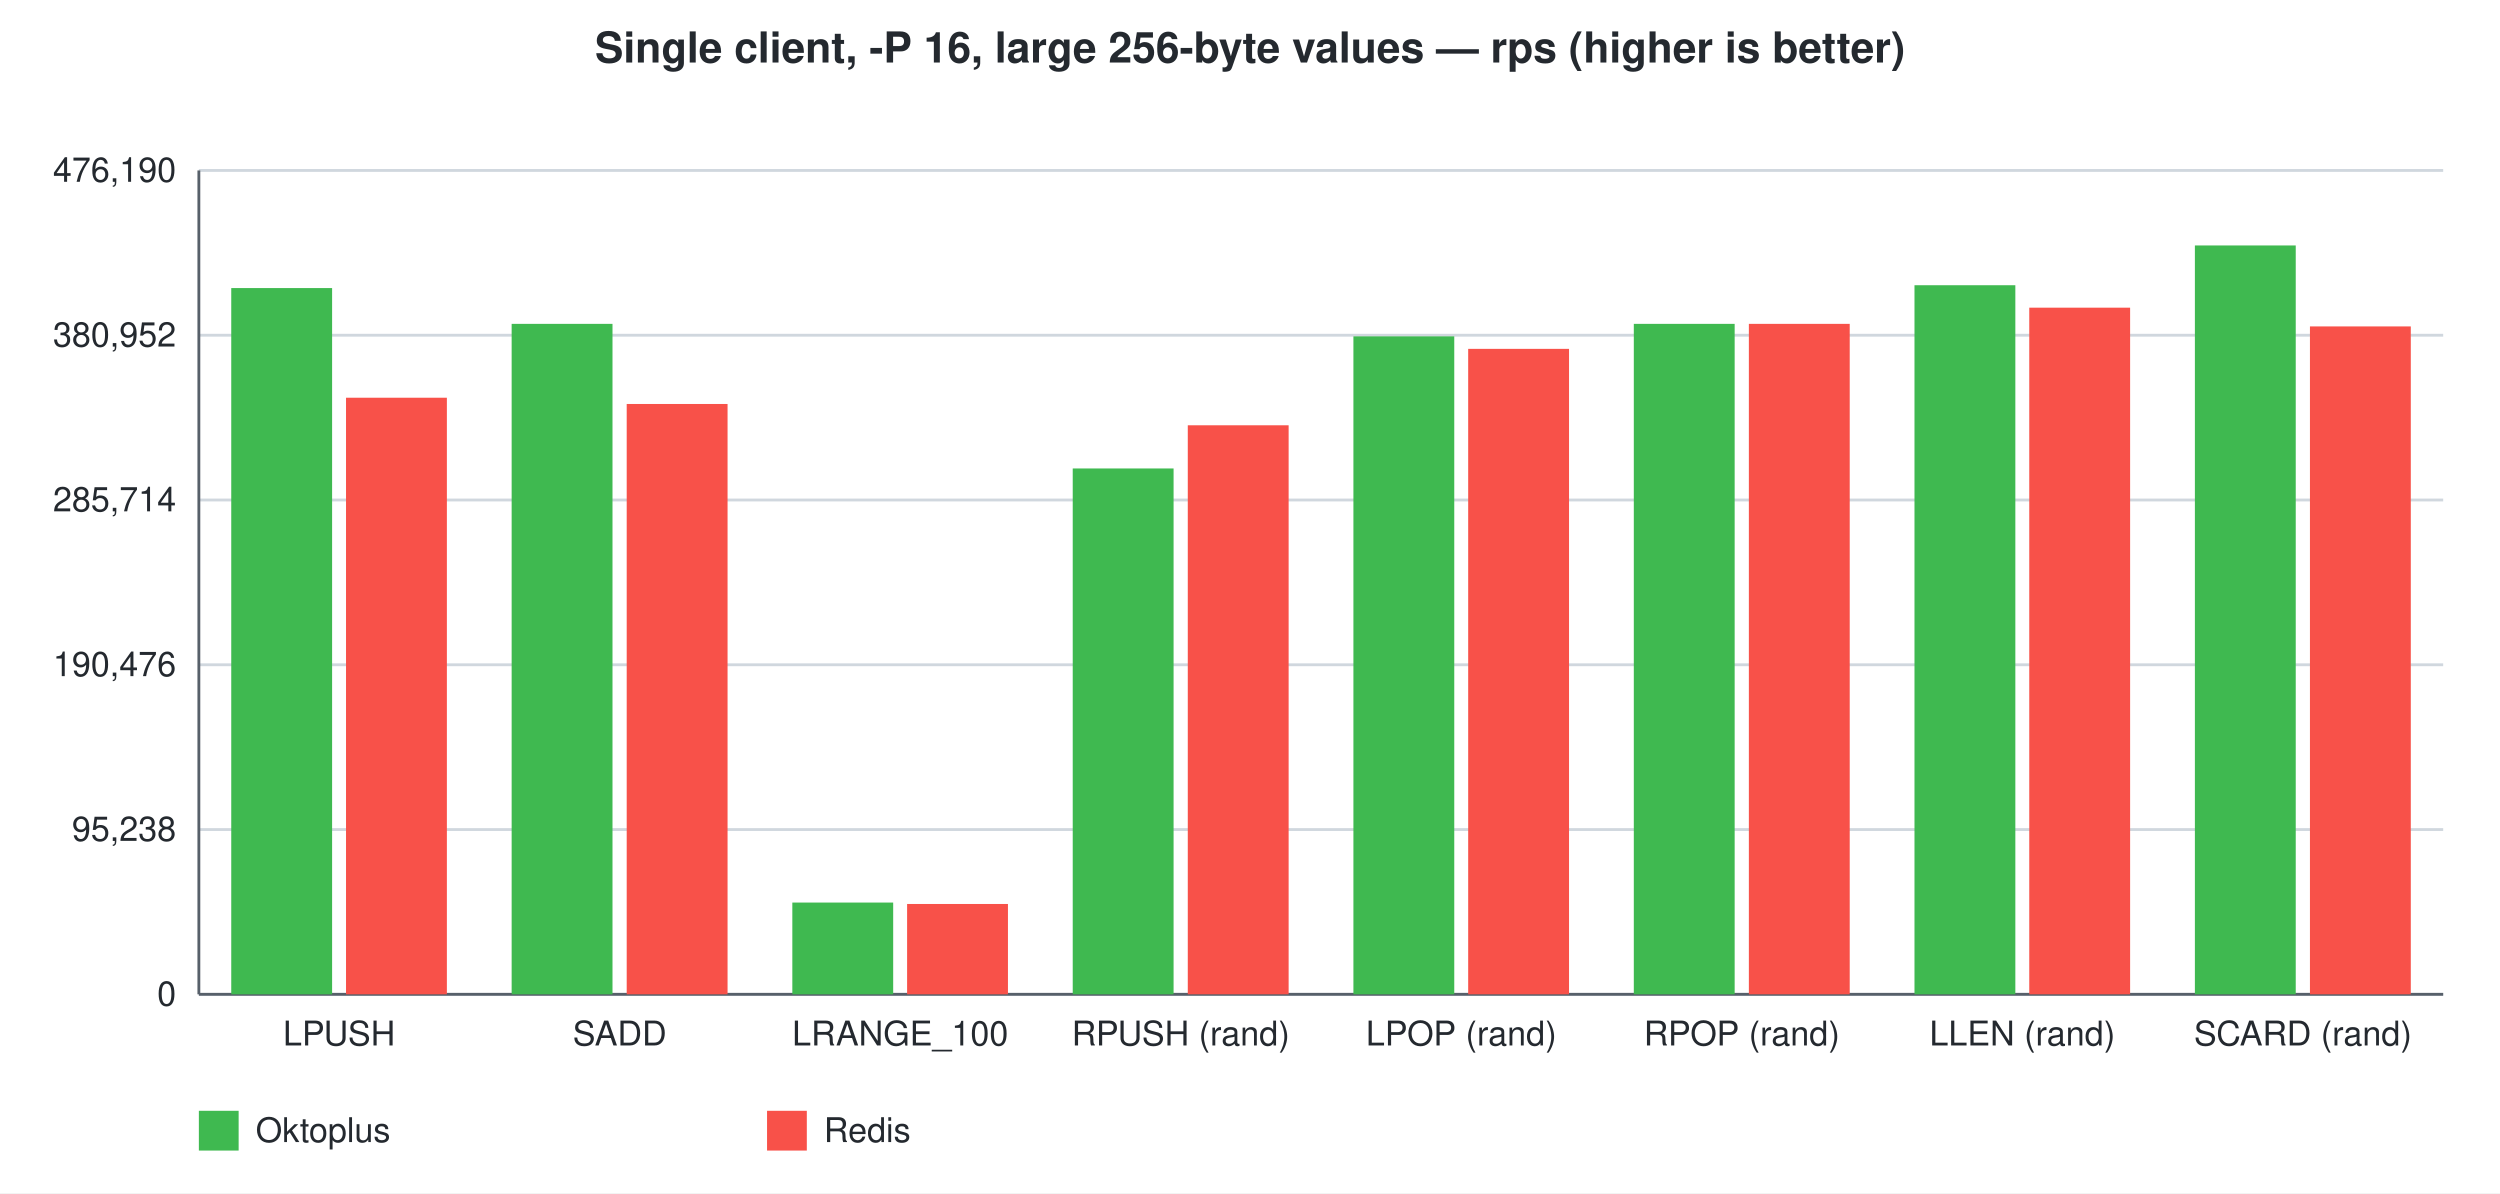
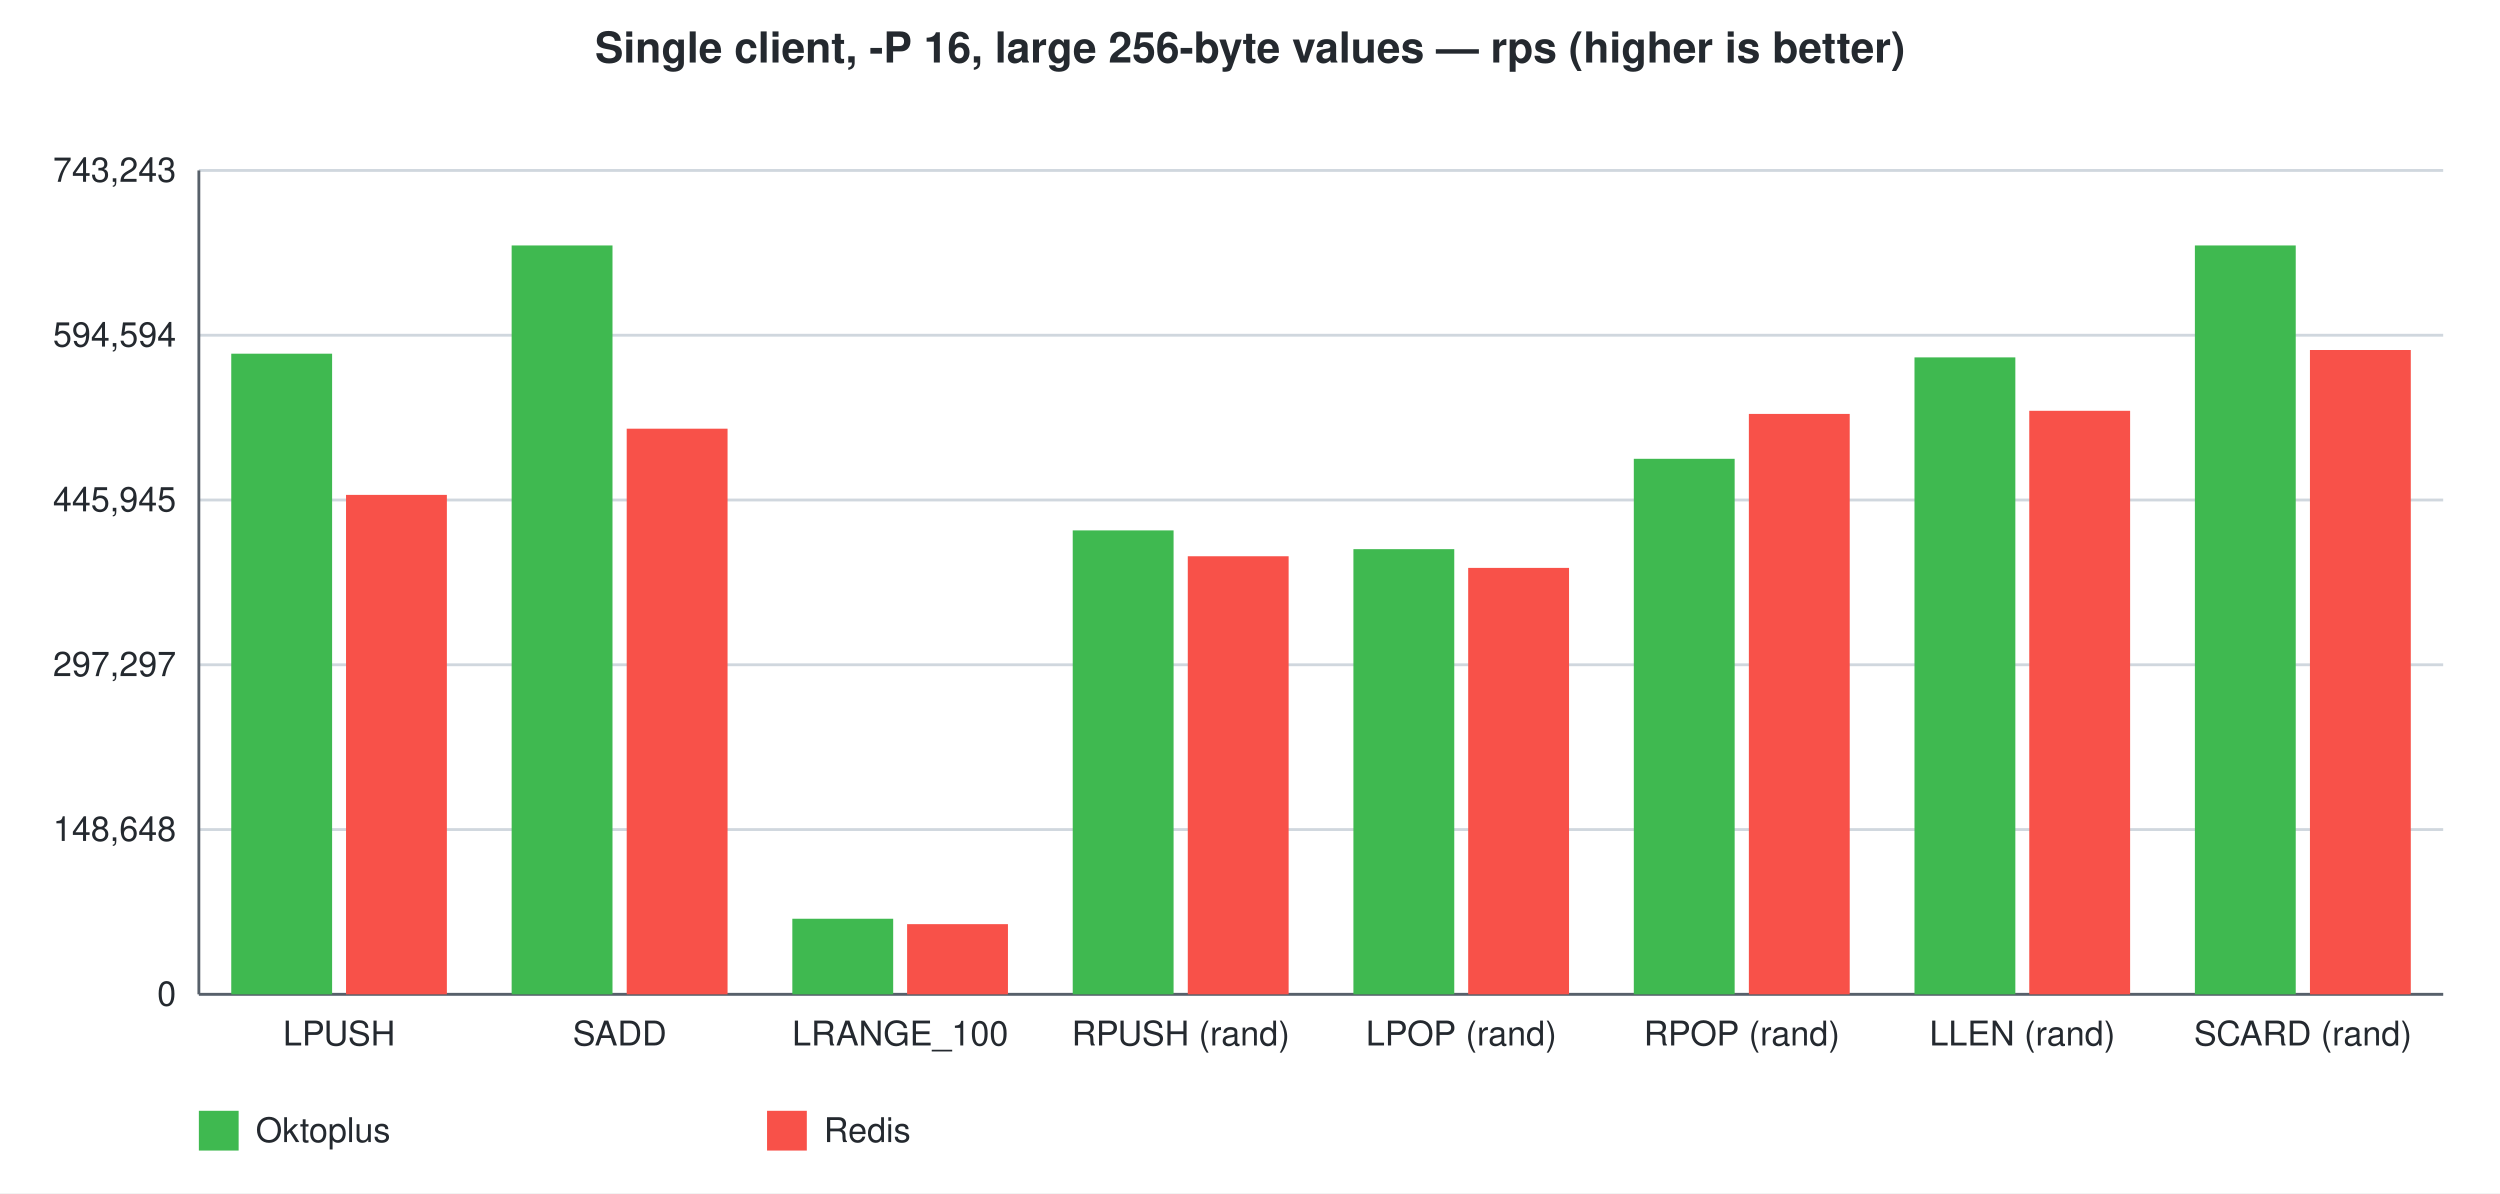
<svg xmlns="http://www.w3.org/2000/svg" width="880" height="420" viewBox="0 0 880 420" font-family="-apple-system, Segoe UI, Helvetica, Arial, sans-serif" font-size="12">
  <rect width="880" height="420" fill="#ffffff" />
  <text x="440.0" y="22" text-anchor="middle" fill="#24292f" font-size="15" font-weight="600">Single client, -P 16, large 256-byte values — rps (higher is better)</text>
  <line x1="70" y1="350.0" x2="860" y2="350.0" stroke="#d0d7de" stroke-width="1" />
  <text x="62" y="354.0" text-anchor="end" fill="#24292f">0</text>
  <line x1="70" y1="292.0" x2="860" y2="292.0" stroke="#d0d7de" stroke-width="1" />
-   <text x="62" y="296.0" text-anchor="end" fill="#24292f">95,238</text>
+   <text x="62" y="296.0" text-anchor="end" fill="#24292f">148,648</text>
  <line x1="70" y1="234.0" x2="860" y2="234.0" stroke="#d0d7de" stroke-width="1" />
-   <text x="62" y="238.0" text-anchor="end" fill="#24292f">190,476</text>
-   <line x1="70" y1="176" x2="860" y2="176" stroke="#d0d7de" stroke-width="1" />
-   <text x="62" y="180" text-anchor="end" fill="#24292f">285,714</text>
+   <text x="62" y="238.0" text-anchor="end" fill="#24292f">297,297</text>
+   <line x1="70" y1="176.0" x2="860" y2="176.0" stroke="#d0d7de" stroke-width="1" />
+   <text x="62" y="180.0" text-anchor="end" fill="#24292f">445,945</text>
  <line x1="70" y1="118.0" x2="860" y2="118.0" stroke="#d0d7de" stroke-width="1" />
-   <text x="62" y="122.0" text-anchor="end" fill="#24292f">380,952</text>
+   <text x="62" y="122.0" text-anchor="end" fill="#24292f">594,594</text>
  <line x1="70" y1="60.0" x2="860" y2="60.0" stroke="#d0d7de" stroke-width="1" />
-   <text x="62" y="64.0" text-anchor="end" fill="#24292f">476,190</text>
+   <text x="62" y="64.0" text-anchor="end" fill="#24292f">743,243</text>
  <line x1="70" y1="60" x2="70" y2="350" stroke="#57606a" stroke-width="1" />
  <line x1="70" y1="350" x2="860" y2="350" stroke="#57606a" stroke-width="1" />
  <text x="119.375" y="368" text-anchor="middle" fill="#24292f">LPUSH</text>
-   <rect x="81.4" y="101.4" width="35.5" height="248.6" fill="#3fb950" />
-   <rect x="121.8" y="140.0" width="35.5" height="210.0" fill="#f85149" />
+   <rect x="81.4" y="124.5" width="35.5" height="225.5" fill="#3fb950" />
+   <rect x="121.8" y="174.2" width="35.5" height="175.8" fill="#f85149" />
  <text x="218.125" y="368" text-anchor="middle" fill="#24292f">SADD</text>
-   <rect x="180.1" y="114.0" width="35.5" height="236.0" fill="#3fb950" />
-   <rect x="220.6" y="142.2" width="35.5" height="207.8" fill="#f85149" />
+   <rect x="180.1" y="86.4" width="35.5" height="263.6" fill="#3fb950" />
+   <rect x="220.6" y="150.9" width="35.5" height="199.1" fill="#f85149" />
  <text x="316.875" y="368" text-anchor="middle" fill="#24292f">LRANGE_100</text>
-   <rect x="278.9" y="317.7" width="35.5" height="32.3" fill="#3fb950" />
-   <rect x="319.3" y="318.2" width="35.5" height="31.8" fill="#f85149" />
+   <rect x="278.9" y="323.4" width="35.5" height="26.6" fill="#3fb950" />
+   <rect x="319.3" y="325.3" width="35.5" height="24.7" fill="#f85149" />
  <text x="415.625" y="368" text-anchor="middle" fill="#24292f">RPUSH (rand)</text>
-   <rect x="377.6" y="164.9" width="35.5" height="185.1" fill="#3fb950" />
-   <rect x="418.1" y="149.7" width="35.5" height="200.3" fill="#f85149" />
+   <rect x="377.6" y="186.7" width="35.5" height="163.3" fill="#3fb950" />
+   <rect x="418.1" y="195.8" width="35.5" height="154.2" fill="#f85149" />
  <text x="514.375" y="368" text-anchor="middle" fill="#24292f">LPOP (rand)</text>
-   <rect x="476.4" y="118.4" width="35.5" height="231.6" fill="#3fb950" />
-   <rect x="516.8" y="122.8" width="35.5" height="227.2" fill="#f85149" />
+   <rect x="476.4" y="193.3" width="35.5" height="156.7" fill="#3fb950" />
+   <rect x="516.8" y="199.9" width="35.5" height="150.1" fill="#f85149" />
  <text x="613.125" y="368" text-anchor="middle" fill="#24292f">RPOP (rand)</text>
-   <rect x="575.1" y="114.0" width="35.5" height="236.0" fill="#3fb950" />
-   <rect x="615.6" y="114.0" width="35.5" height="236.0" fill="#f85149" />
+   <rect x="575.1" y="161.5" width="35.5" height="188.5" fill="#3fb950" />
+   <rect x="615.6" y="145.7" width="35.5" height="204.3" fill="#f85149" />
  <text x="711.875" y="368" text-anchor="middle" fill="#24292f">LLEN (rand)</text>
-   <rect x="673.9" y="100.4" width="35.5" height="249.6" fill="#3fb950" />
-   <rect x="714.3" y="108.3" width="35.5" height="241.7" fill="#f85149" />
+   <rect x="673.9" y="125.8" width="35.5" height="224.2" fill="#3fb950" />
+   <rect x="714.3" y="144.6" width="35.5" height="205.4" fill="#f85149" />
  <text x="810.625" y="368" text-anchor="middle" fill="#24292f">SCARD (rand)</text>
  <rect x="772.6" y="86.4" width="35.5" height="263.6" fill="#3fb950" />
-   <rect x="813.1" y="114.9" width="35.5" height="235.1" fill="#f85149" />
+   <rect x="813.1" y="123.2" width="35.5" height="226.8" fill="#f85149" />
  <rect x="70" y="391" width="14" height="14" fill="#3fb950" />
  <text x="90" y="402" fill="#24292f">Oktoplus</text>
  <rect x="270" y="391" width="14" height="14" fill="#f85149" />
  <text x="290" y="402" fill="#24292f">Redis</text>
</svg>
